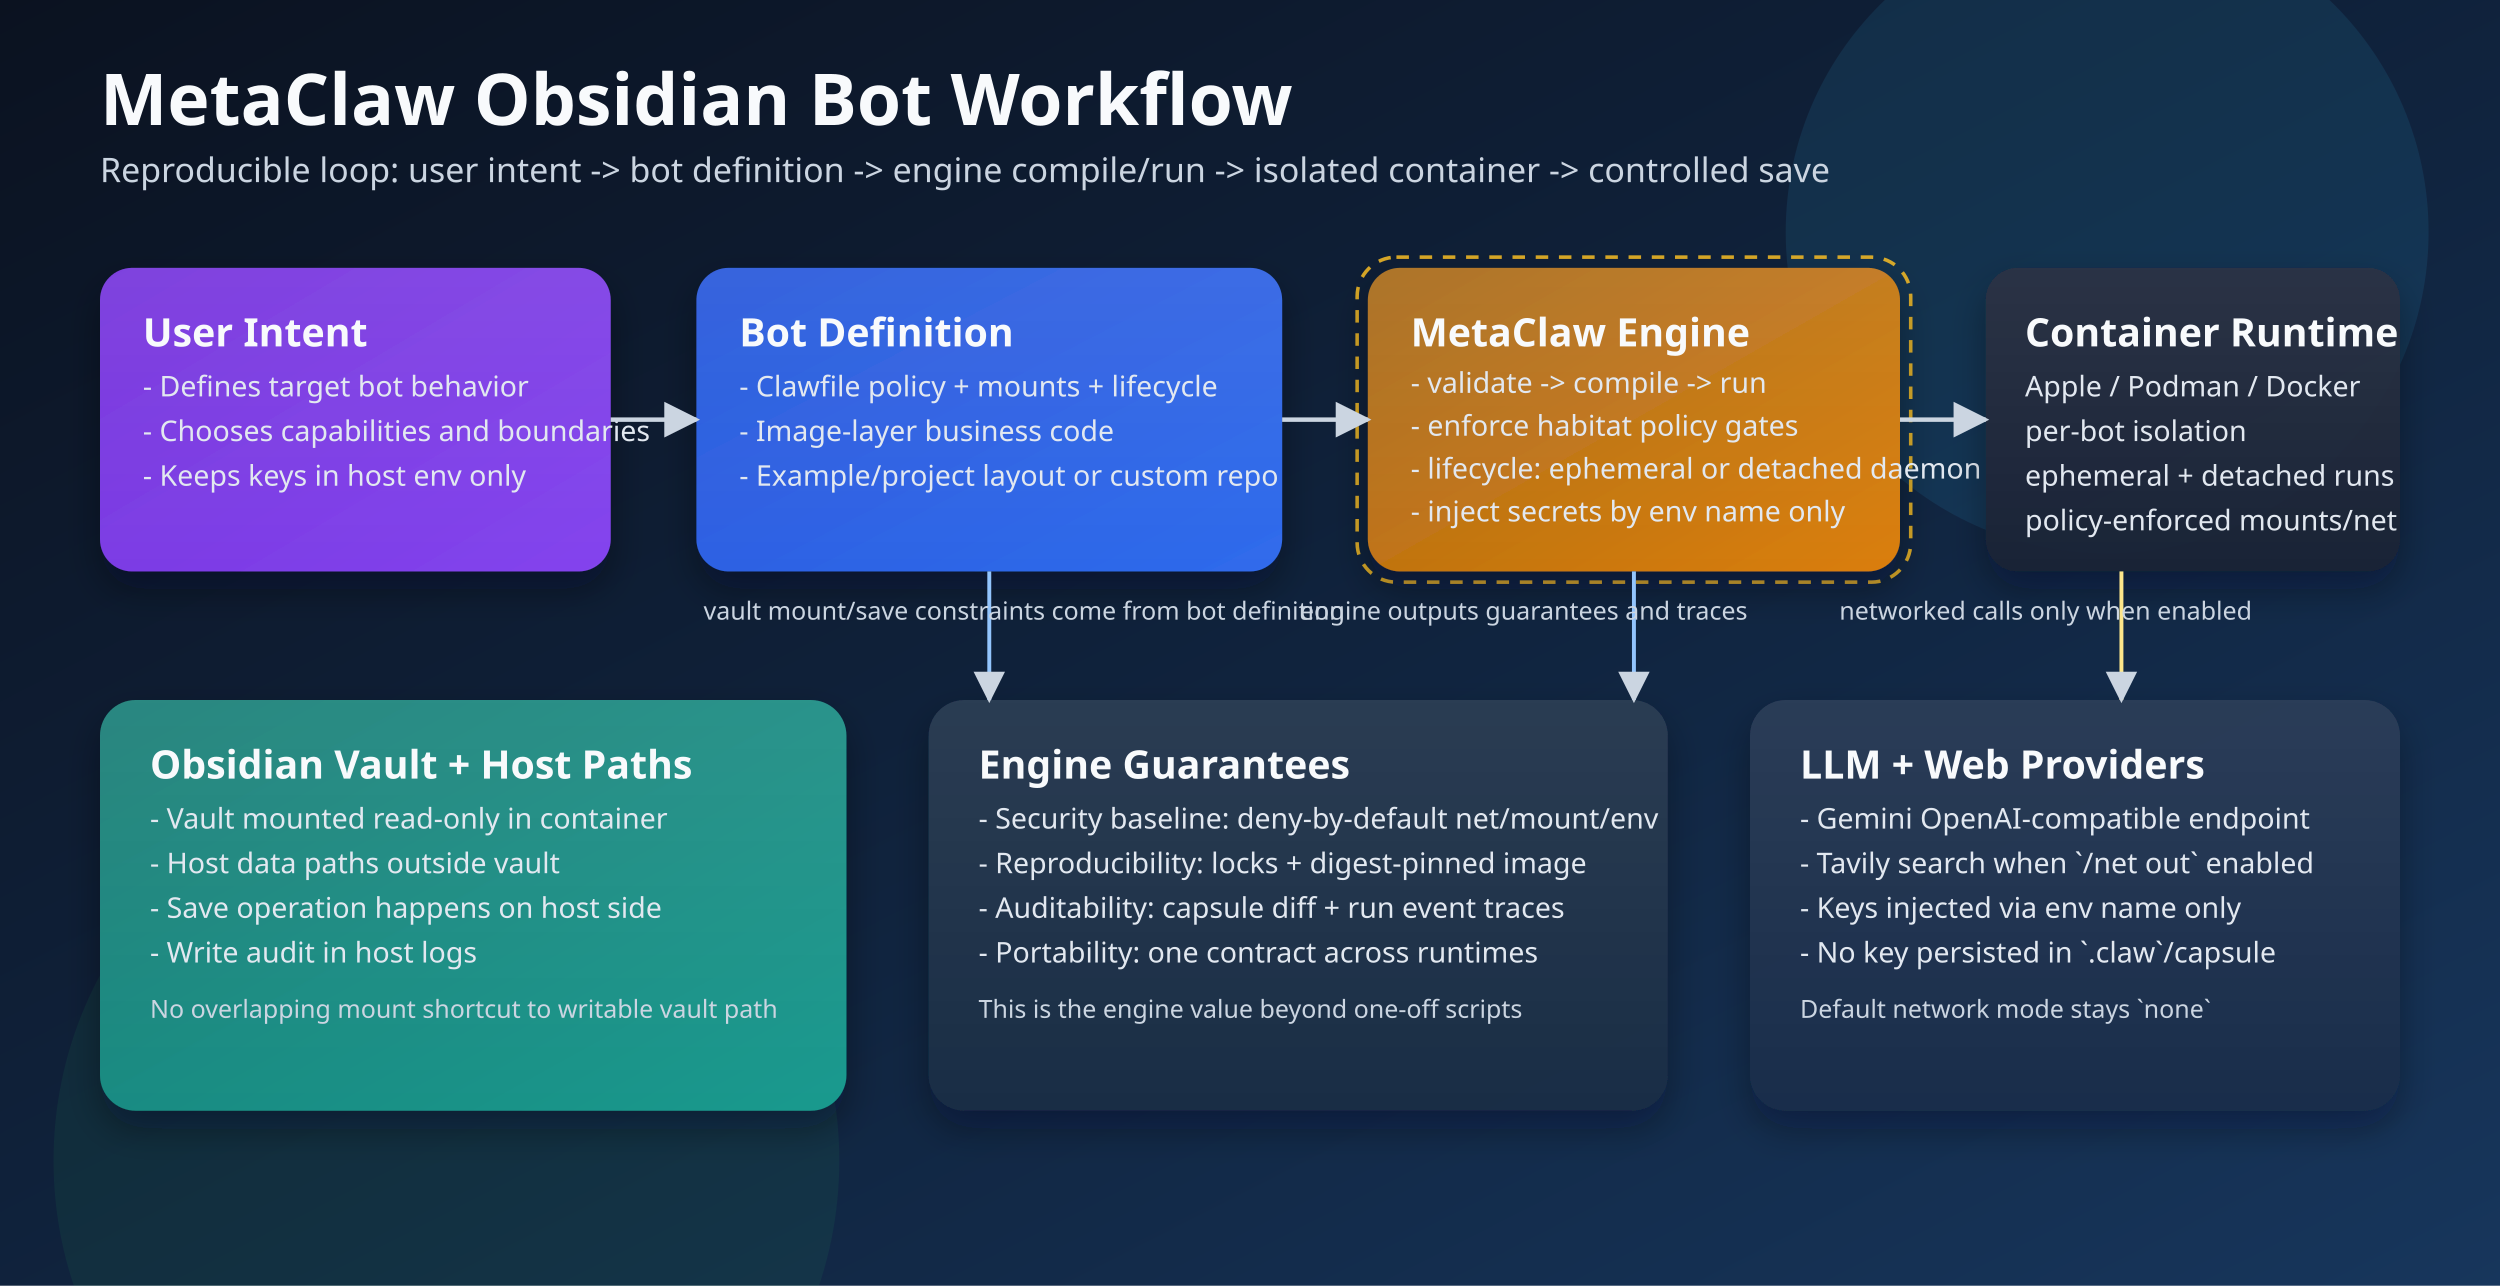
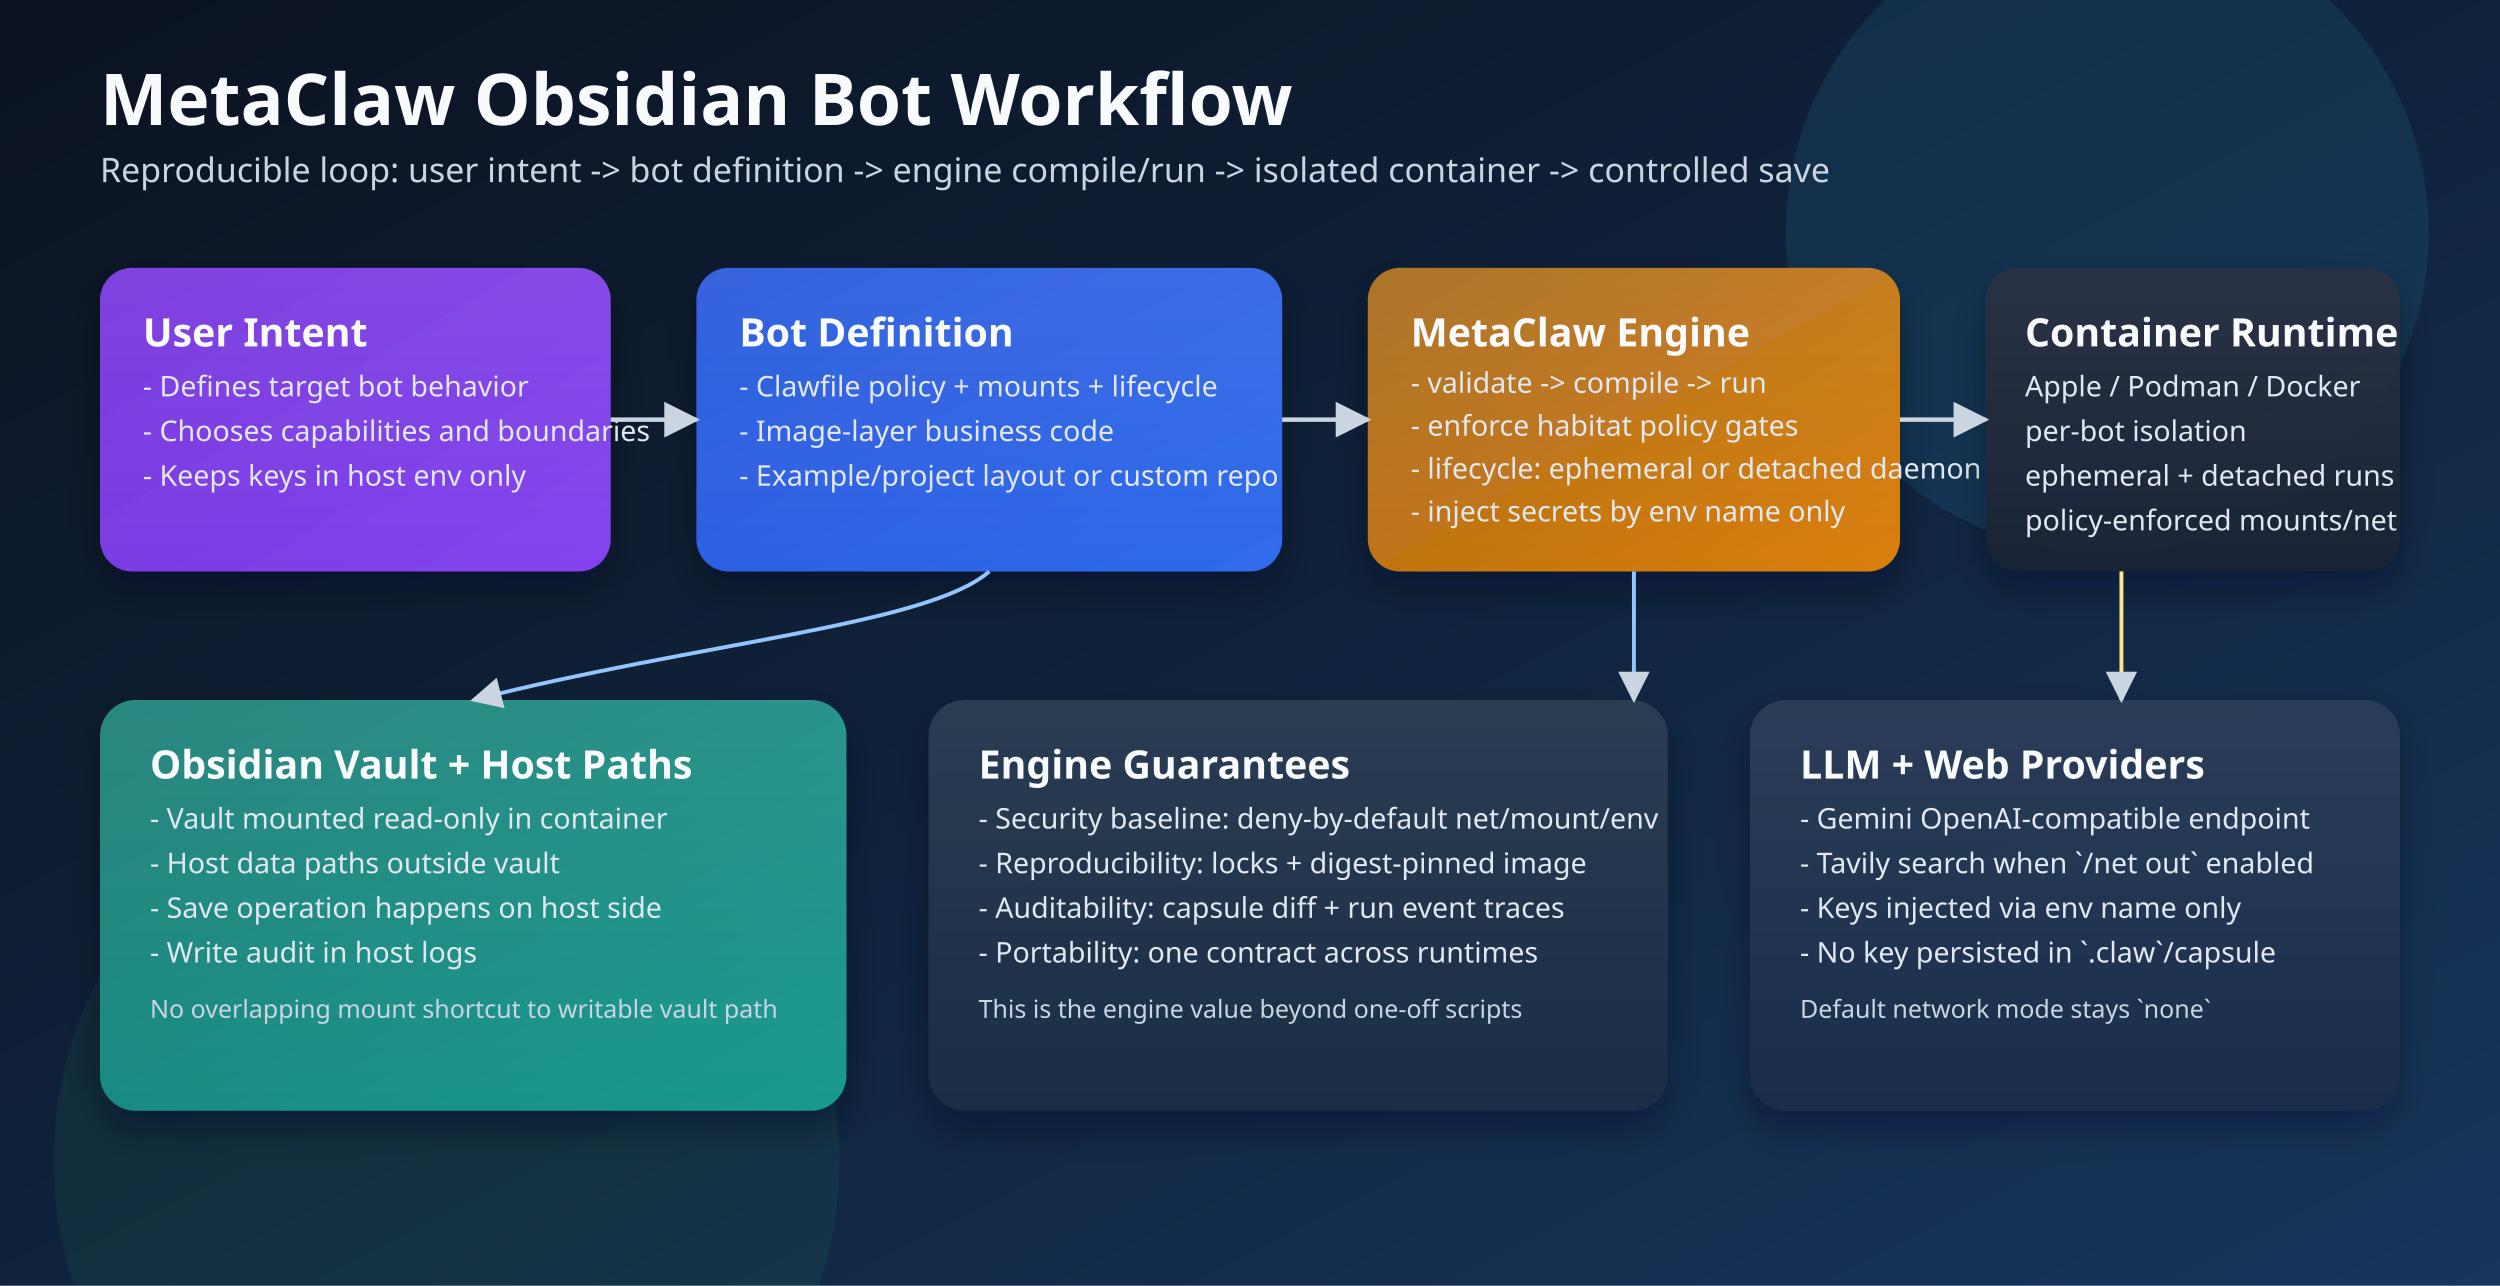
<svg xmlns="http://www.w3.org/2000/svg" width="1400" height="720" viewBox="0 0 1400 720" role="img" aria-label="MetaClaw Obsidian bot workflow">
  <defs>
    <linearGradient id="bg" x1="0" y1="0" x2="1" y2="1">
      <stop offset="0%" stop-color="#0b1220" />
      <stop offset="55%" stop-color="#10243f" />
      <stop offset="100%" stop-color="#17365c" />
    </linearGradient>
    <linearGradient id="cardA" x1="0" y1="0" x2="1" y2="1">
      <stop offset="0%" stop-color="#1d4ed8" />
      <stop offset="100%" stop-color="#2563eb" />
    </linearGradient>
    <linearGradient id="cardB" x1="0" y1="0" x2="1" y2="1">
      <stop offset="0%" stop-color="#0f766e" />
      <stop offset="100%" stop-color="#0d9488" />
    </linearGradient>
    <linearGradient id="cardC" x1="0" y1="0" x2="1" y2="1">
      <stop offset="0%" stop-color="#a16207" />
      <stop offset="100%" stop-color="#d97706" />
    </linearGradient>
    <linearGradient id="cardD" x1="0" y1="0" x2="1" y2="1">
      <stop offset="0%" stop-color="#6d28d9" />
      <stop offset="100%" stop-color="#7c3aed" />
    </linearGradient>
    <linearGradient id="panel" x1="0" y1="0" x2="0" y2="1">
      <stop offset="0%" stop-color="#ffffff" stop-opacity="0.12" />
      <stop offset="100%" stop-color="#ffffff" stop-opacity="0.05" />
    </linearGradient>
    <filter id="shadow" x="-20%" y="-20%" width="140%" height="140%">
      <feDropShadow dx="0" dy="10" stdDeviation="10" flood-color="#020617" flood-opacity="0.35" />
    </filter>
    <marker id="arrow" viewBox="0 0 10 10" refX="9" refY="5" markerWidth="8" markerHeight="8" orient="auto-start-reverse">
      <path d="M 0 0 L 10 5 L 0 10 z" fill="#cbd5e1" />
    </marker>
    <style>
      .title { font: 700 40px 'Avenir Next', 'Segoe UI', sans-serif; fill: #f8fafc; }
      .subtitle { font: 500 19px 'Avenir Next', 'Segoe UI', sans-serif; fill: #cbd5e1; }
      .h { font: 700 22px 'Avenir Next', 'Segoe UI', sans-serif; fill: #f8fafc; }
      .b { font: 500 16px 'Avenir Next', 'Segoe UI', sans-serif; fill: #e2e8f0; }
      .small { font: 500 14px 'Avenir Next', 'Segoe UI', sans-serif; fill: #cbd5e1; }
-       .accent { font: 600 13px 'Avenir Next', 'Segoe UI', sans-serif; fill: #fde68a; }
      .link { stroke: #cbd5e1; stroke-width: 2.5; fill: none; marker-end: url(#arrow); }
      .linkSoft { stroke: #93c5fd; stroke-width: 2.2; fill: none; marker-end: url(#arrow); }
      .linkWarn { stroke: #fde68a; stroke-width: 2.2; fill: none; marker-end: url(#arrow); }
    </style>
  </defs>
  <rect width="1400" height="720" fill="url(#bg)" />
  <circle cx="1180" cy="130" r="180" fill="#38bdf8" opacity="0.10" />
  <circle cx="250" cy="650" r="220" fill="#22c55e" opacity="0.08" />
  <text x="56" y="70" class="title">MetaClaw Obsidian Bot Workflow</text>
  <text x="56" y="102" class="subtitle">Reproducible loop: user intent -&gt; bot definition -&gt; engine compile/run -&gt; isolated container -&gt; controlled save</text>
  <rect x="56" y="150" width="286" height="170" rx="18" fill="url(#cardD)" filter="url(#shadow)" />
  <rect x="56" y="150" width="286" height="170" rx="18" fill="url(#panel)" />
  <text x="80" y="194" class="h">User Intent</text>
  <text x="80" y="222" class="b">- Defines target bot behavior</text>
  <text x="80" y="247" class="b">- Chooses capabilities and boundaries</text>
  <text x="80" y="272" class="b">- Keeps keys in host env only</text>
  <rect x="390" y="150" width="328" height="170" rx="18" fill="url(#cardA)" filter="url(#shadow)" />
  <rect x="390" y="150" width="328" height="170" rx="18" fill="url(#panel)" />
  <text x="414" y="194" class="h">Bot Definition</text>
  <text x="414" y="222" class="b">- Clawfile policy + mounts + lifecycle</text>
  <text x="414" y="247" class="b">- Image-layer business code</text>
  <text x="414" y="272" class="b">- Example/project layout or custom repo</text>
-   <rect x="760" y="144" width="310" height="182" rx="22" fill="none" stroke="#fbbf24" stroke-width="2" stroke-dasharray="7 6" opacity="0.85" />
-   <text x="780" y="165" class="accent">engine value layer</text>
  <rect x="766" y="150" width="298" height="170" rx="18" fill="url(#cardC)" filter="url(#shadow)" />
  <rect x="766" y="150" width="298" height="170" rx="18" fill="url(#panel)" />
  <text x="790" y="194" class="h">MetaClaw Engine</text>
  <text x="790" y="220" class="b">- validate -&gt; compile -&gt; run</text>
  <text x="790" y="244" class="b">- enforce habitat policy gates</text>
  <text x="790" y="268" class="b">- lifecycle: ephemeral or detached daemon</text>
  <text x="790" y="292" class="b">- inject secrets by env name only</text>
  <rect x="1112" y="150" width="232" height="170" rx="18" fill="#0f172a" opacity="0.95" filter="url(#shadow)" />
  <rect x="1112" y="150" width="232" height="170" rx="18" fill="url(#panel)" />
  <text x="1134" y="194" class="h">Container Runtime</text>
  <text x="1134" y="222" class="b">Apple / Podman / Docker</text>
  <text x="1134" y="247" class="b">per-bot isolation</text>
  <text x="1134" y="272" class="b">ephemeral + detached runs</text>
  <text x="1134" y="297" class="b">policy-enforced mounts/net</text>
  <rect x="56" y="392" width="418" height="230" rx="20" fill="url(#cardB)" filter="url(#shadow)" />
  <rect x="56" y="392" width="418" height="230" rx="20" fill="url(#panel)" />
  <text x="84" y="436" class="h">Obsidian Vault + Host Paths</text>
  <text x="84" y="464" class="b">- Vault mounted read-only in container</text>
  <text x="84" y="489" class="b">- Host data paths outside vault</text>
  <text x="84" y="514" class="b">- Save operation happens on host side</text>
  <text x="84" y="539" class="b">- Write audit in host logs</text>
  <text x="84" y="570" class="small">No overlapping mount shortcut to writable vault path</text>
  <rect x="520" y="392" width="414" height="230" rx="20" fill="#0b203a" opacity="0.95" filter="url(#shadow)" />
  <rect x="520" y="392" width="414" height="230" rx="20" fill="url(#panel)" />
  <text x="548" y="436" class="h">Engine Guarantees</text>
  <text x="548" y="464" class="b">- Security baseline: deny-by-default net/mount/env</text>
  <text x="548" y="489" class="b">- Reproducibility: locks + digest-pinned image</text>
  <text x="548" y="514" class="b">- Auditability: capsule diff + run event traces</text>
  <text x="548" y="539" class="b">- Portability: one contract across runtimes</text>
  <text x="548" y="570" class="small">This is the engine value beyond one-off scripts</text>
  <rect x="980" y="392" width="364" height="230" rx="20" fill="#10233f" opacity="0.95" filter="url(#shadow)" />
  <rect x="980" y="392" width="364" height="230" rx="20" fill="url(#panel)" />
  <text x="1008" y="436" class="h">LLM + Web Providers</text>
  <text x="1008" y="464" class="b">- Gemini OpenAI-compatible endpoint</text>
  <text x="1008" y="489" class="b">- Tavily search when `/net out` enabled</text>
  <text x="1008" y="514" class="b">- Keys injected via env name only</text>
  <text x="1008" y="539" class="b">- No key persisted in `.claw`/capsule</text>
  <text x="1008" y="570" class="small">Default network mode stays `none`</text>
  <path d="M 342 235 C 360 235, 370 235, 390 235" class="link" />
  <path d="M 718 235 C 736 235, 746 235, 766 235" class="link" />
  <path d="M 1064 235 C 1080 235, 1092 235, 1112 235" class="link" />
  <path d="M 915 320 C 915 350, 915 360, 915 392" class="linkSoft" />
  <path d="M 1188 320 C 1188 350, 1188 360, 1188 392" class="linkWarn" />
-   <path d="M 554 320 C 554 350, 554 360, 554 392" class="linkSoft" />
-   <text x="728" y="347" class="small">engine outputs guarantees and traces</text>
-   <text x="1030" y="347" class="small">networked calls only when enabled</text>
-   <text x="394" y="347" class="small">vault mount/save constraints come from bot definition</text>
+   <path d="M 554 320 C 520 350, 390 360, 265 392" class="linkSoft" />
</svg>
